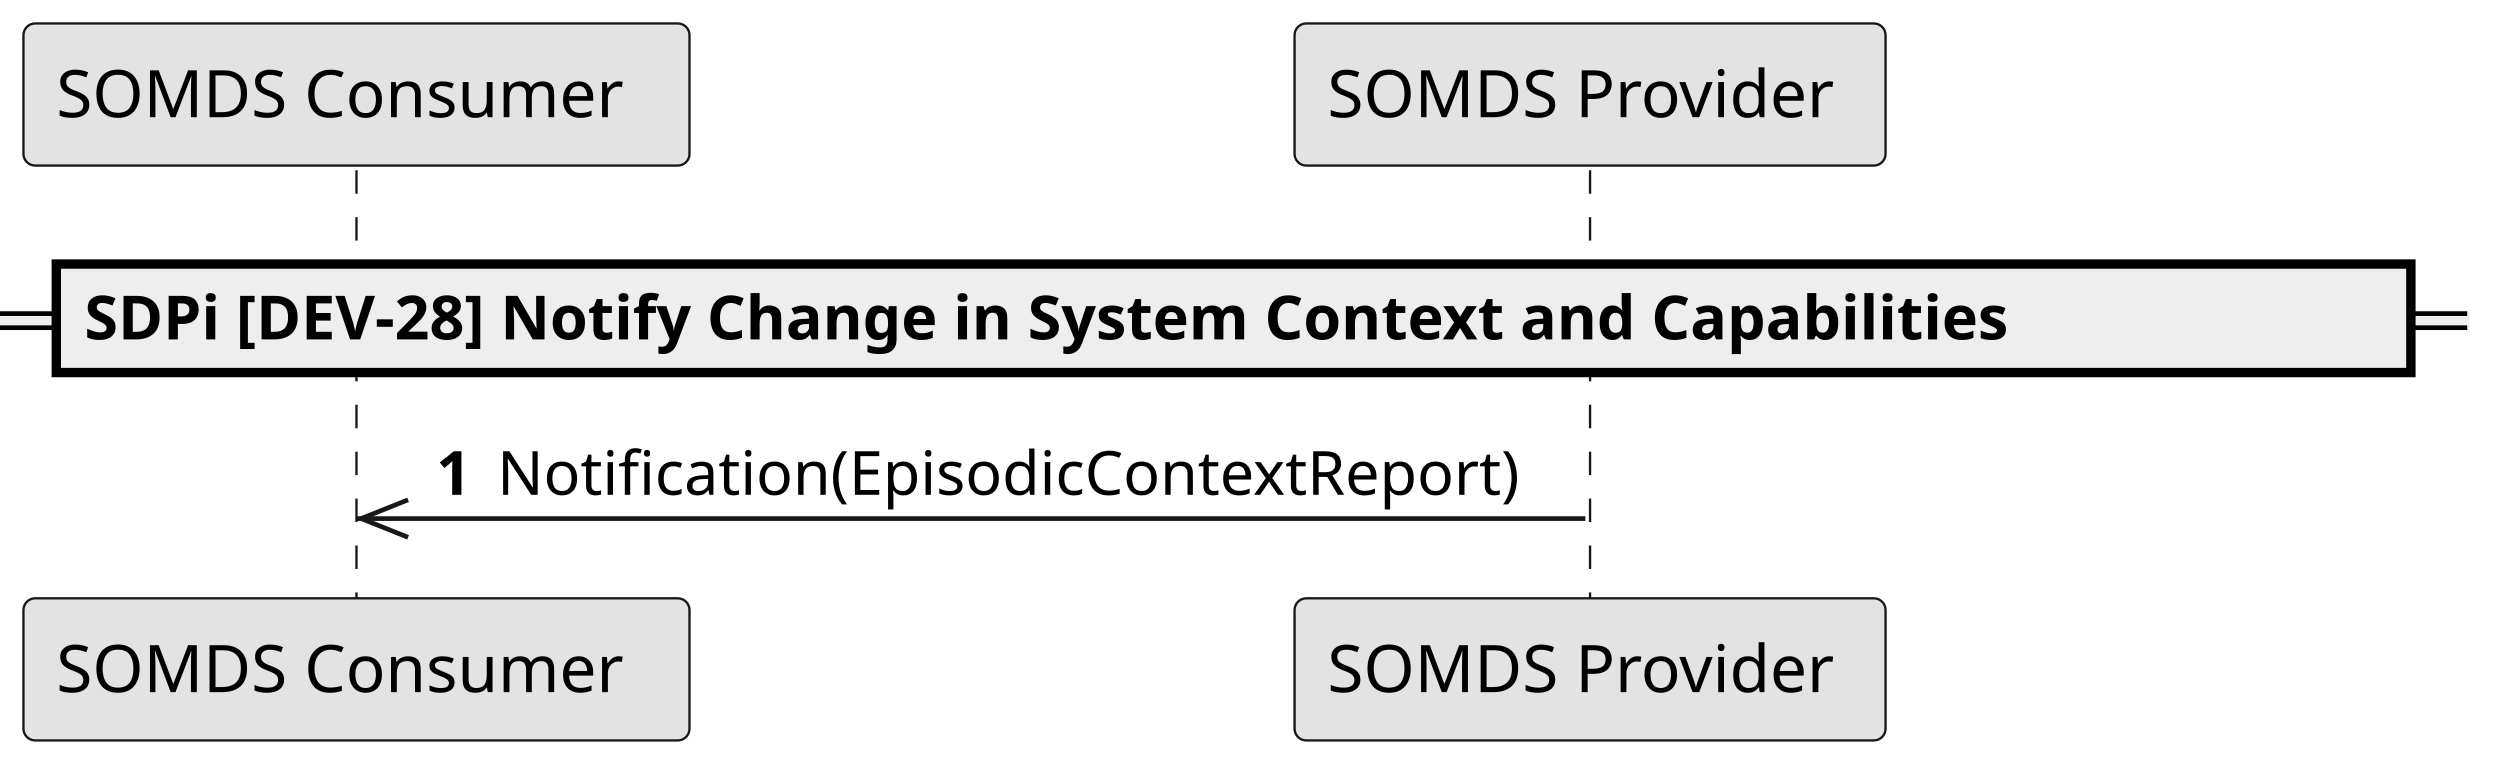
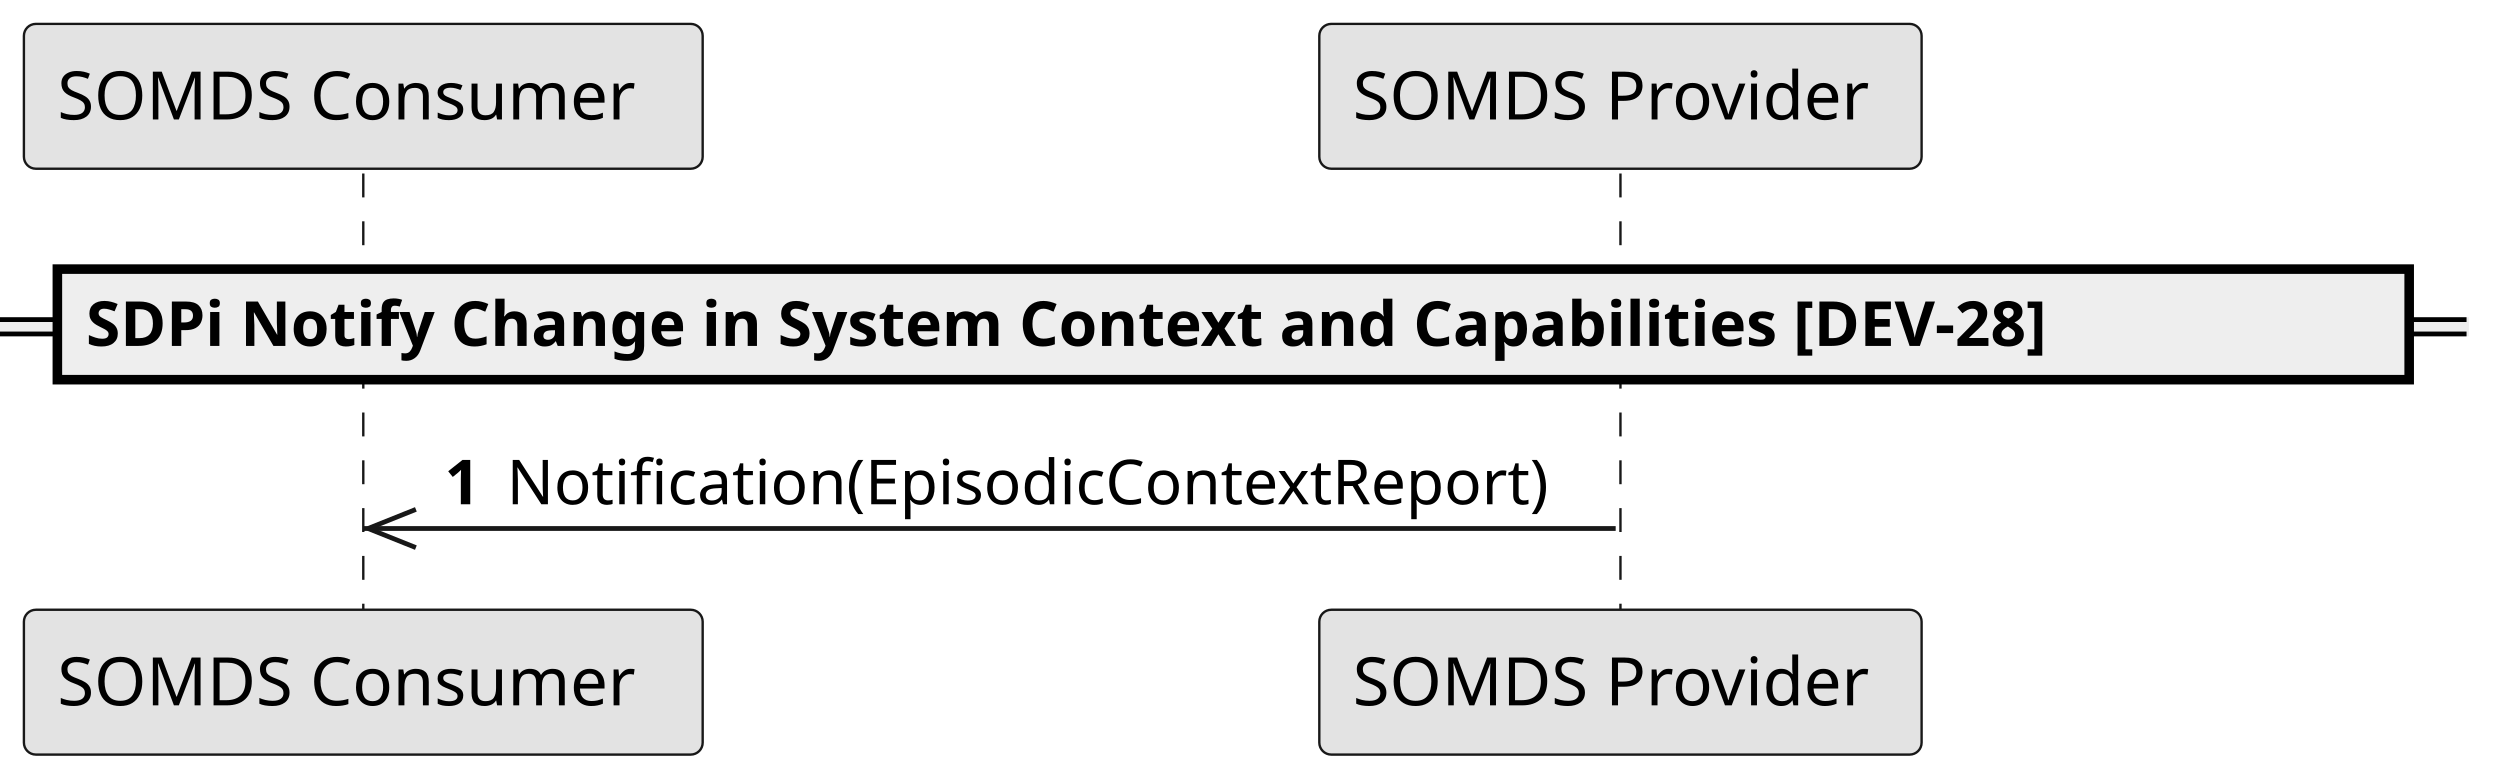
- <svg xmlns="http://www.w3.org/2000/svg" contentStyleType="text/css" height="163px" preserveAspectRatio="none" style="width:533px;height:163px;background:#FFFFFF;" version="1.1" viewBox="0 0 533 163" width="533px" zoomAndPan="magnify">
+ <svg xmlns="http://www.w3.org/2000/svg" contentStyleType="text/css" height="163px" preserveAspectRatio="none" style="width:523px;height:163px;background:#FFFFFF;" version="1.1" viewBox="0 0 523 163" width="523px" zoomAndPan="magnify">
  <defs />
  <g>
    <line style="stroke:#181818;stroke-width:0.5;stroke-dasharray:5.0,5.0;" x1="76" x2="76" y1="36.297" y2="128.562" />
    <line style="stroke:#181818;stroke-width:0.5;stroke-dasharray:5.0,5.0;" x1="339" x2="339" y1="36.297" y2="128.562" />
    <rect fill="#E3E3E3" height="30.297" rx="2.5" ry="2.5" style="stroke:#181818;stroke-width:0.5;" width="142" x="5" y="5" />
    <text fill="#000000" font-family="sans-serif" font-size="14" lengthAdjust="spacing" textLength="128" x="12" y="24.995">SOMDS Consumer</text>
    <rect fill="#E3E3E3" height="30.297" rx="2.5" ry="2.5" style="stroke:#181818;stroke-width:0.5;" width="142" x="5" y="127.562" />
    <text fill="#000000" font-family="sans-serif" font-size="14" lengthAdjust="spacing" textLength="128" x="12" y="147.558">SOMDS Consumer</text>
    <rect fill="#E3E3E3" height="30.297" rx="2.5" ry="2.5" style="stroke:#181818;stroke-width:0.5;" width="126" x="276" y="5" />
    <text fill="#000000" font-family="sans-serif" font-size="14" lengthAdjust="spacing" textLength="112" x="283" y="24.995">SOMDS Provider</text>
    <rect fill="#E3E3E3" height="30.297" rx="2.5" ry="2.5" style="stroke:#181818;stroke-width:0.5;" width="126" x="276" y="127.562" />
    <text fill="#000000" font-family="sans-serif" font-size="14" lengthAdjust="spacing" textLength="112" x="283" y="147.558">SOMDS Provider</text>
-     <rect fill="#EEEEEE" height="3" style="stroke:#EEEEEE;stroke-width:1.0;" width="526" x="0" y="66.863" />
-     <line style="stroke:#000000;stroke-width:1.0;" x1="0" x2="526" y1="66.863" y2="66.863" />
-     <line style="stroke:#000000;stroke-width:1.0;" x1="0" x2="526" y1="69.863" y2="69.863" />
-     <rect fill="#EEEEEE" height="23.133" style="stroke:#000000;stroke-width:2.0;" width="502" x="12" y="56.297" />
-     <text fill="#000000" font-family="sans-serif" font-size="13" font-weight="bold" lengthAdjust="spacing" textLength="478" x="18" y="72.364">SDPi [DEV-28] Notify Change in System Context and Capabilities</text>
+     <rect fill="#EEEEEE" height="3" style="stroke:#EEEEEE;stroke-width:1.0;" width="516" x="0" y="66.863" />
+     <line style="stroke:#000000;stroke-width:1.0;" x1="0" x2="516" y1="66.863" y2="66.863" />
+     <line style="stroke:#000000;stroke-width:1.0;" x1="0" x2="516" y1="69.863" y2="69.863" />
+     <rect fill="#EEEEEE" height="23.133" style="stroke:#000000;stroke-width:2.0;" width="492" x="12" y="56.297" />
+     <text fill="#000000" font-family="sans-serif" font-size="13" font-weight="bold" lengthAdjust="spacing" textLength="478" x="18" y="72.364">SDPi Notify Change in System Context and Capabilities [DEV-28]</text>
    <line style="stroke:#181818;stroke-width:1.0;" x1="77" x2="87" y1="110.562" y2="106.562" />
    <line style="stroke:#181818;stroke-width:1.0;" x1="77" x2="87" y1="110.562" y2="114.562" />
    <line style="stroke:#181818;stroke-width:1.0;" x1="76" x2="338" y1="110.562" y2="110.562" />
    <text fill="#000000" font-family="sans-serif" font-size="13" font-weight="bold" lengthAdjust="spacing" textLength="9" x="93" y="105.497">1</text>
    <text fill="#000000" font-family="sans-serif" font-size="13" lengthAdjust="spacing" textLength="226" x="106" y="105.497">Notification(EpisodicContextReport)</text>
  </g>
</svg>
